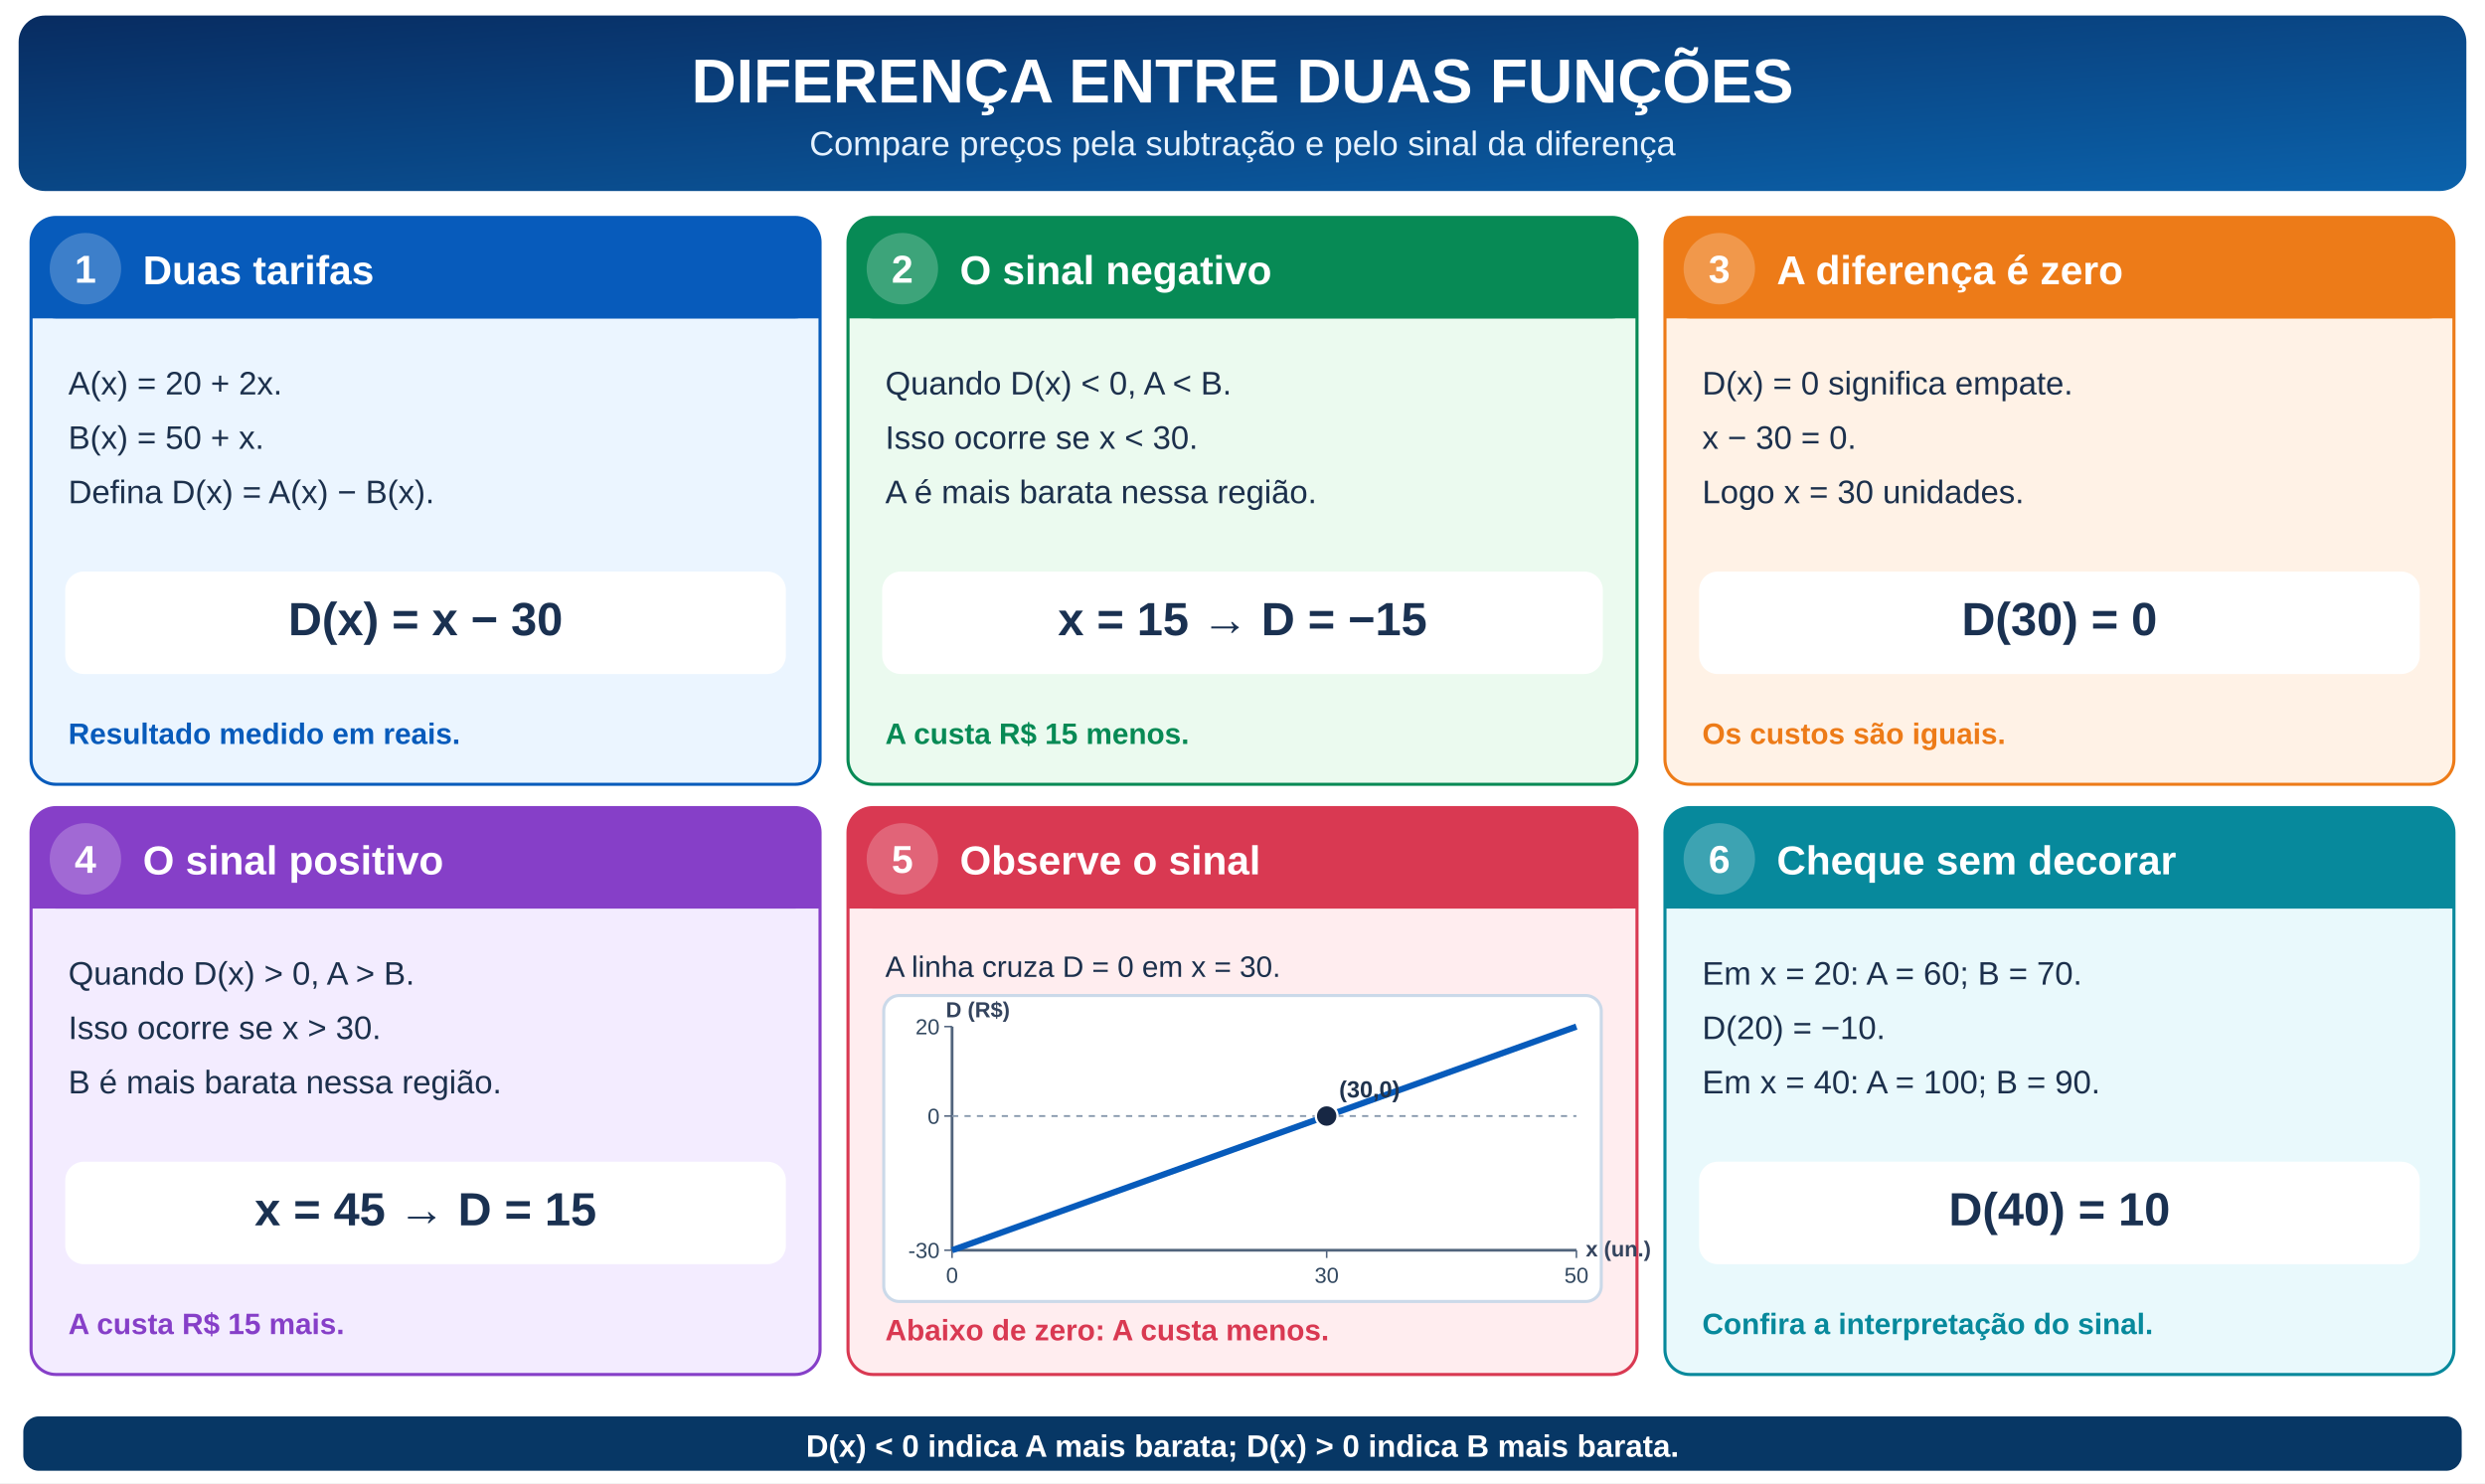
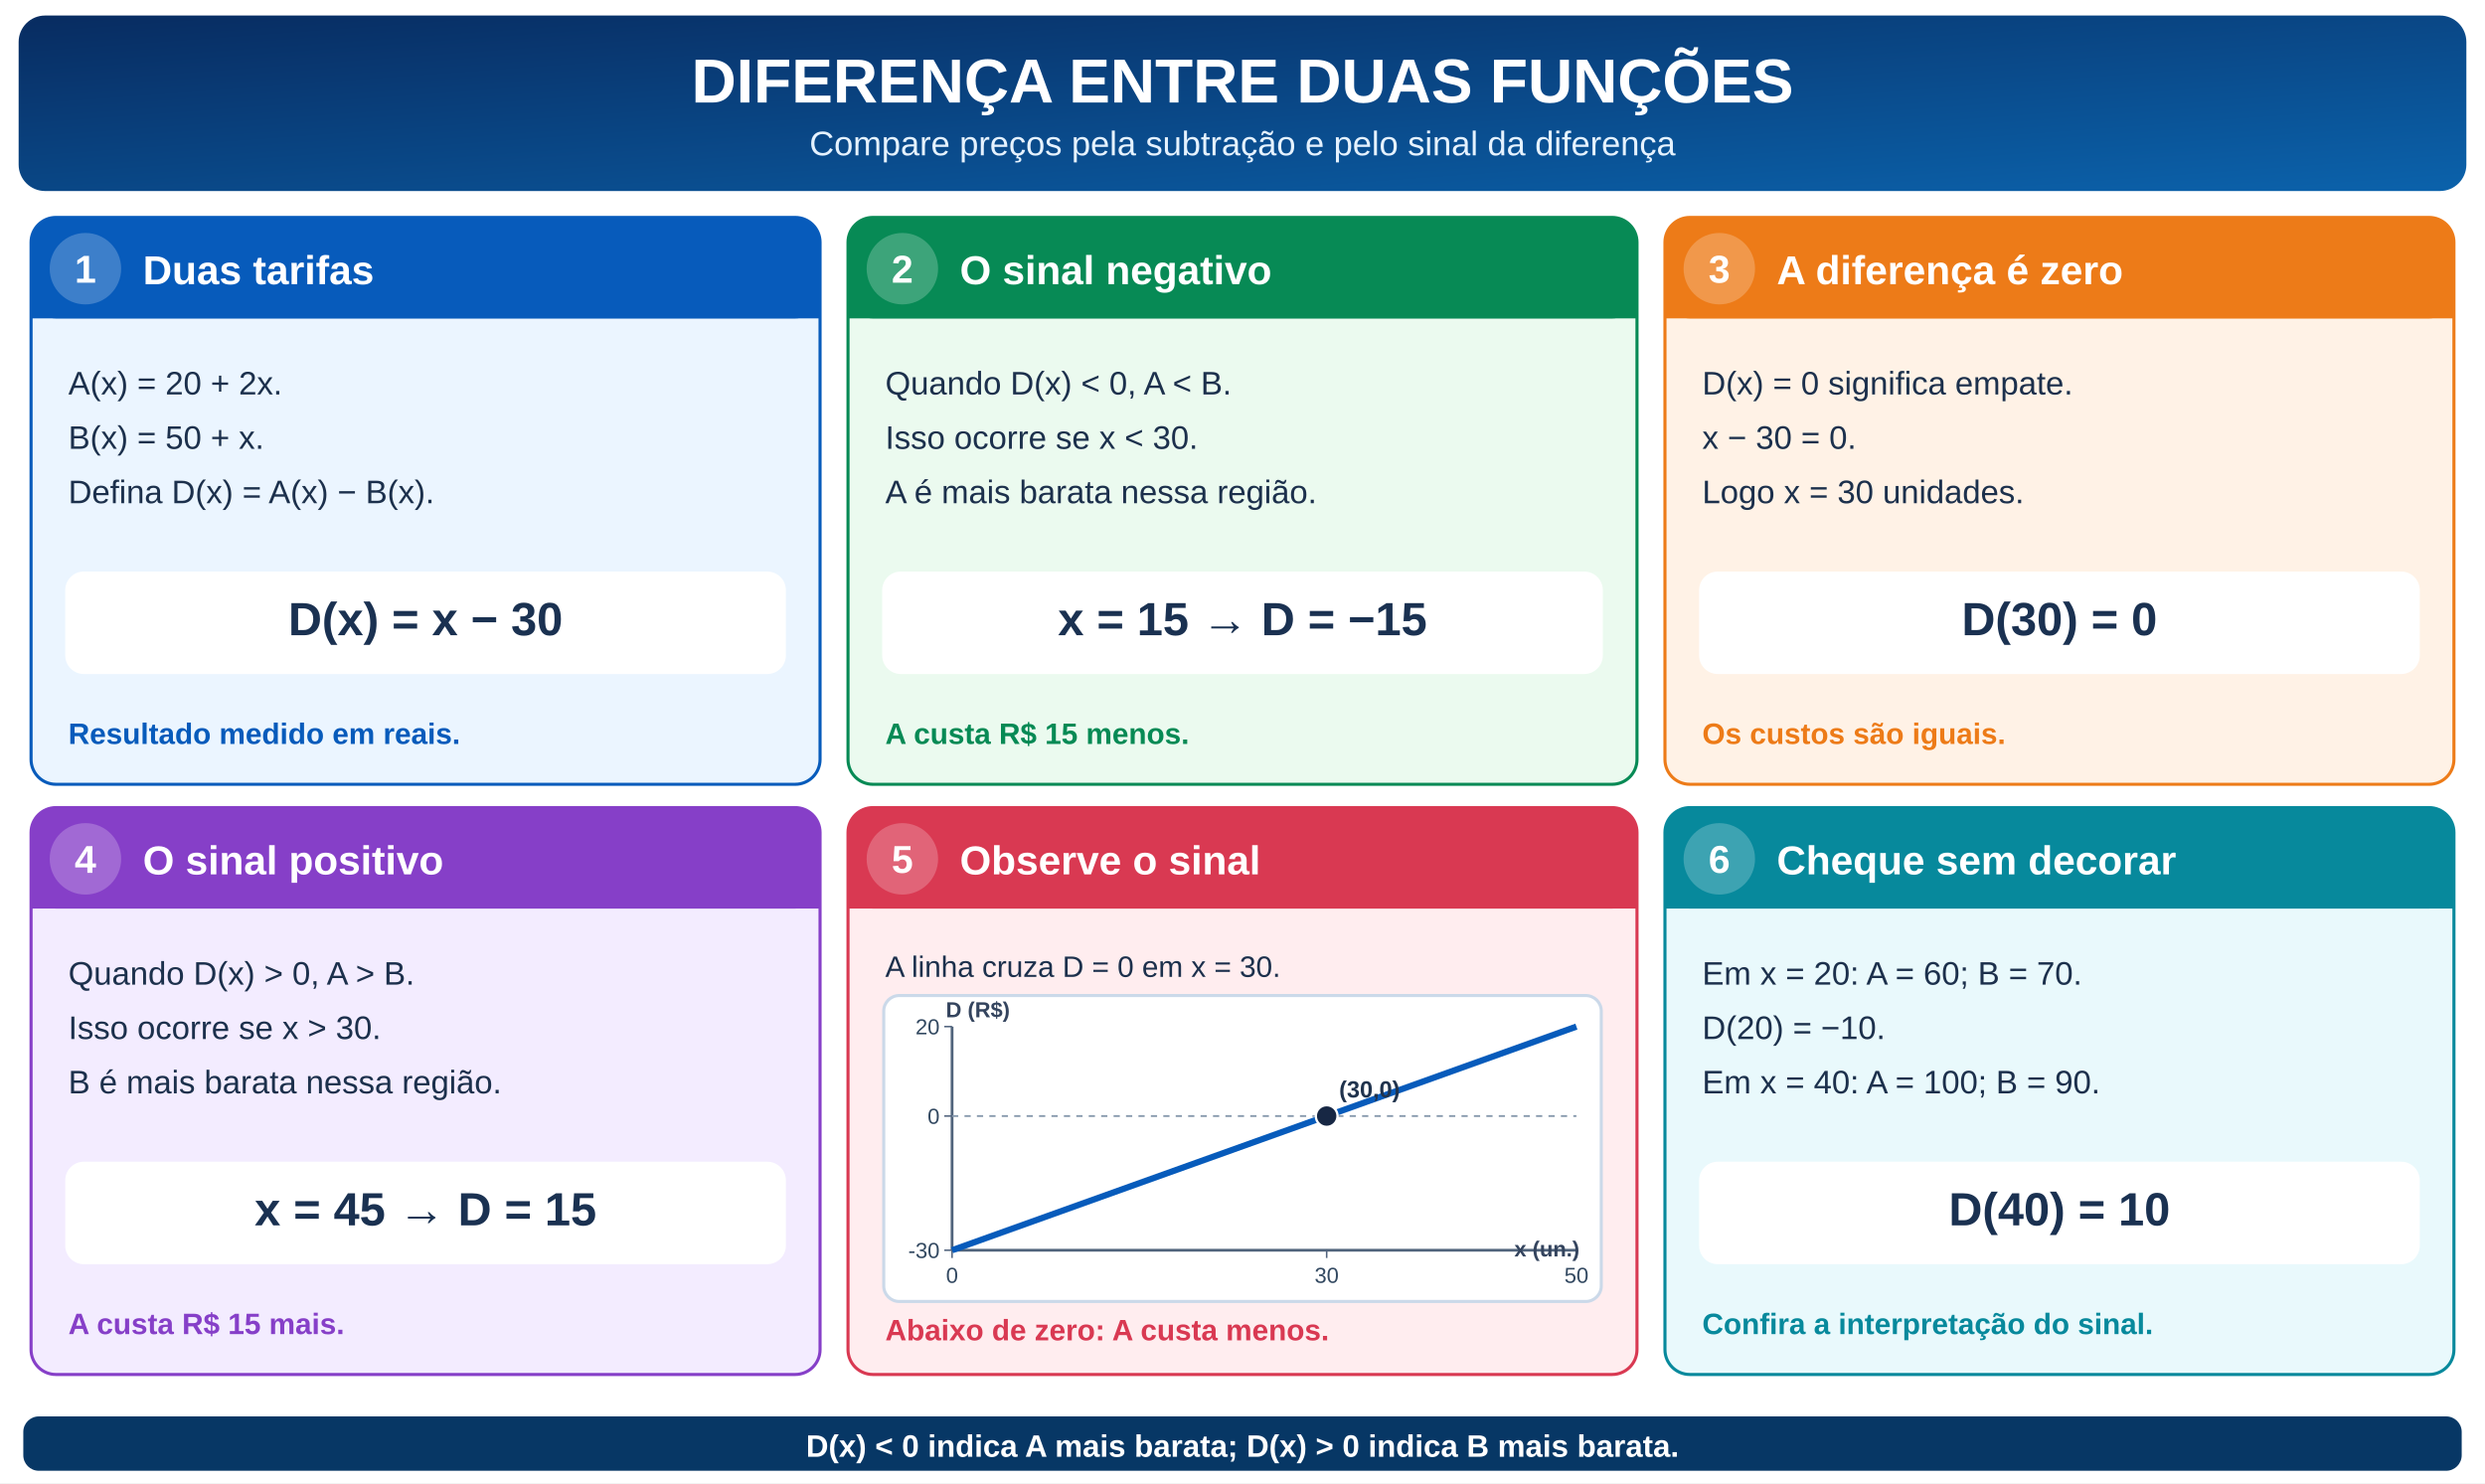
<svg xmlns="http://www.w3.org/2000/svg" viewBox="0 0 1600 955" role="img" aria-labelledby="title desc">
  <rect x="0" y="0" width="1600" height="955" rx="0" fill="#fff" />
  <defs>
    <linearGradient id="blue" x1="0" y1="0" x2="1" y2="1">
      <stop offset="0" stop-color="#082c61" />
      <stop offset="1" stop-color="#0b62ab" />
    </linearGradient>
  </defs>
  <rect x="12" y="10" width="1576" height="113" rx="17" fill="url(#blue)" />
  <text x="800" y="66" text-anchor="middle" font-family="Arial,DejaVu Sans,sans-serif" font-size="40" font-weight="700" fill="#fff">DIFERENÇA ENTRE DUAS FUNÇÕES</text>
  <text x="800" y="100" text-anchor="middle" font-family="Arial,DejaVu Sans,sans-serif" font-size="22" font-weight="400" fill="#e5f2ff">Compare preços pela subtração e pelo sinal da diferença</text>
  <rect x="20" y="140" width="508" height="365" rx="16" fill="#ebf5ff" stroke="#075bbb" stroke-width="2" />
  <rect x="20" y="140" width="508" height="65" rx="16" fill="#075bbb" />
  <rect x="20" y="189" width="508" height="16" rx="0" fill="#075bbb" />
  <circle cx="55" cy="173" r="23" fill="#fff" opacity=".22" />
  <text x="55" y="182" text-anchor="middle" font-family="Arial,DejaVu Sans,sans-serif" font-size="25" font-weight="700" fill="#fff">1</text>
  <text x="92" y="183" text-anchor="start" font-family="Arial,DejaVu Sans,sans-serif" font-size="26" font-weight="700" fill="#fff">Duas tarifas</text>
  <text x="44" y="254" text-anchor="start" font-family="Arial,DejaVu Sans,sans-serif" font-size="21" font-weight="400" fill="#1c304c">A(x) = 20 + 2x.</text>
  <text x="44" y="289" text-anchor="start" font-family="Arial,DejaVu Sans,sans-serif" font-size="21" font-weight="400" fill="#1c304c">B(x) = 50 + x.</text>
  <text x="44" y="324" text-anchor="start" font-family="Arial,DejaVu Sans,sans-serif" font-size="21" font-weight="400" fill="#1c304c">Defina D(x) = A(x) − B(x).</text>
  <rect x="42" y="368" width="464" height="66" rx="12" fill="#fff" />
  <text x="274" y="409" text-anchor="middle" font-family="Arial,DejaVu Sans,sans-serif" font-size="30" font-weight="700" fill="#1a3151">D(x) = x − 30</text>
  <text x="44" y="479" text-anchor="start" font-family="Arial,DejaVu Sans,sans-serif" font-size="19" font-weight="700" fill="#075bbb">Resultado medido em reais.</text>
  <rect x="546" y="140" width="508" height="365" rx="16" fill="#ebfaef" stroke="#078a55" stroke-width="2" />
  <rect x="546" y="140" width="508" height="65" rx="16" fill="#078a55" />
  <rect x="546" y="189" width="508" height="16" rx="0" fill="#078a55" />
  <circle cx="581" cy="173" r="23" fill="#fff" opacity=".22" />
  <text x="581" y="182" text-anchor="middle" font-family="Arial,DejaVu Sans,sans-serif" font-size="25" font-weight="700" fill="#fff">2</text>
  <text x="618" y="183" text-anchor="start" font-family="Arial,DejaVu Sans,sans-serif" font-size="26" font-weight="700" fill="#fff">O sinal negativo</text>
  <text x="570" y="254" text-anchor="start" font-family="Arial,DejaVu Sans,sans-serif" font-size="21" font-weight="400" fill="#1c304c">Quando D(x) &lt; 0, A &lt; B.</text>
  <text x="570" y="289" text-anchor="start" font-family="Arial,DejaVu Sans,sans-serif" font-size="21" font-weight="400" fill="#1c304c">Isso ocorre se x &lt; 30.</text>
  <text x="570" y="324" text-anchor="start" font-family="Arial,DejaVu Sans,sans-serif" font-size="21" font-weight="400" fill="#1c304c">A é mais barata nessa região.</text>
  <rect x="568" y="368" width="464" height="66" rx="12" fill="#fff" />
  <text x="800" y="409" text-anchor="middle" font-family="Arial,DejaVu Sans,sans-serif" font-size="30" font-weight="700" fill="#1a3151">x = 15 → D = −15</text>
  <text x="570" y="479" text-anchor="start" font-family="Arial,DejaVu Sans,sans-serif" font-size="19" font-weight="700" fill="#078a55">A custa R$ 15 menos.</text>
  <rect x="1072" y="140" width="508" height="365" rx="16" fill="#fff2e6" stroke="#ed7b18" stroke-width="2" />
  <rect x="1072" y="140" width="508" height="65" rx="16" fill="#ed7b18" />
  <rect x="1072" y="189" width="508" height="16" rx="0" fill="#ed7b18" />
  <circle cx="1107" cy="173" r="23" fill="#fff" opacity=".22" />
  <text x="1107" y="182" text-anchor="middle" font-family="Arial,DejaVu Sans,sans-serif" font-size="25" font-weight="700" fill="#fff">3</text>
  <text x="1144" y="183" text-anchor="start" font-family="Arial,DejaVu Sans,sans-serif" font-size="26" font-weight="700" fill="#fff">A diferença é zero</text>
  <text x="1096" y="254" text-anchor="start" font-family="Arial,DejaVu Sans,sans-serif" font-size="21" font-weight="400" fill="#1c304c">D(x) = 0 significa empate.</text>
  <text x="1096" y="289" text-anchor="start" font-family="Arial,DejaVu Sans,sans-serif" font-size="21" font-weight="400" fill="#1c304c">x − 30 = 0.</text>
  <text x="1096" y="324" text-anchor="start" font-family="Arial,DejaVu Sans,sans-serif" font-size="21" font-weight="400" fill="#1c304c">Logo x = 30 unidades.</text>
  <rect x="1094" y="368" width="464" height="66" rx="12" fill="#fff" />
  <text x="1326" y="409" text-anchor="middle" font-family="Arial,DejaVu Sans,sans-serif" font-size="30" font-weight="700" fill="#1a3151">D(30) = 0</text>
  <text x="1096" y="479" text-anchor="start" font-family="Arial,DejaVu Sans,sans-serif" font-size="19" font-weight="700" fill="#ed7b18">Os custos são iguais.</text>
  <rect x="20" y="520" width="508" height="365" rx="16" fill="#f3ecff" stroke="#863fc8" stroke-width="2" />
  <rect x="20" y="520" width="508" height="65" rx="16" fill="#863fc8" />
  <rect x="20" y="569" width="508" height="16" rx="0" fill="#863fc8" />
  <circle cx="55" cy="553" r="23" fill="#fff" opacity=".22" />
  <text x="55" y="562" text-anchor="middle" font-family="Arial,DejaVu Sans,sans-serif" font-size="25" font-weight="700" fill="#fff">4</text>
  <text x="92" y="563" text-anchor="start" font-family="Arial,DejaVu Sans,sans-serif" font-size="26" font-weight="700" fill="#fff">O sinal positivo</text>
  <text x="44" y="634" text-anchor="start" font-family="Arial,DejaVu Sans,sans-serif" font-size="21" font-weight="400" fill="#1c304c">Quando D(x) &gt; 0, A &gt; B.</text>
  <text x="44" y="669" text-anchor="start" font-family="Arial,DejaVu Sans,sans-serif" font-size="21" font-weight="400" fill="#1c304c">Isso ocorre se x &gt; 30.</text>
  <text x="44" y="704" text-anchor="start" font-family="Arial,DejaVu Sans,sans-serif" font-size="21" font-weight="400" fill="#1c304c">B é mais barata nessa região.</text>
  <rect x="42" y="748" width="464" height="66" rx="12" fill="#fff" />
  <text x="274" y="789" text-anchor="middle" font-family="Arial,DejaVu Sans,sans-serif" font-size="30" font-weight="700" fill="#1a3151">x = 45 → D = 15</text>
  <text x="44" y="859" text-anchor="start" font-family="Arial,DejaVu Sans,sans-serif" font-size="19" font-weight="700" fill="#863fc8">A custa R$ 15 mais.</text>
  <rect x="546" y="520" width="508" height="365" rx="16" fill="#ffedef" stroke="#d93952" stroke-width="2" />
  <rect x="546" y="520" width="508" height="65" rx="16" fill="#d93952" />
  <rect x="546" y="569" width="508" height="16" rx="0" fill="#d93952" />
  <circle cx="581" cy="553" r="23" fill="#fff" opacity=".22" />
  <text x="581" y="562" text-anchor="middle" font-family="Arial,DejaVu Sans,sans-serif" font-size="25" font-weight="700" fill="#fff">5</text>
  <text x="618" y="563" text-anchor="start" font-family="Arial,DejaVu Sans,sans-serif" font-size="26" font-weight="700" fill="#fff">Observe o sinal</text>
  <text x="570" y="629" text-anchor="start" font-family="Arial,DejaVu Sans,sans-serif" font-size="19" font-weight="400" fill="#1c304c">A linha cruza D = 0 em x = 30.</text>
  <rect x="569" y="641" width="462" height="197" rx="10" fill="#fff" stroke="#cbd9e9" stroke-width="2" />
  <line x1="613" y1="661" x2="613" y2="805" stroke="#51647c" stroke-width="1.8" />
  <line x1="613" y1="805" x2="1015" y2="805" stroke="#51647c" stroke-width="1.8" />
  <line x1="613" y1="718.6" x2="1015" y2="718.6" stroke="#8799ad" stroke-width="1.2" stroke-dasharray="4 4" />
  <line x1="613" y1="805" x2="613" y2="810" stroke="#52647e" stroke-width="1" />
  <text x="613" y="826" text-anchor="middle" font-family="Arial,DejaVu Sans,sans-serif" font-size="14" font-weight="400" fill="#334961">0</text>
  <line x1="854.2" y1="805" x2="854.2" y2="810" stroke="#52647e" stroke-width="1" />
  <text x="854.2" y="826" text-anchor="middle" font-family="Arial,DejaVu Sans,sans-serif" font-size="14" font-weight="400" fill="#334961">30</text>
  <line x1="1015" y1="805" x2="1015" y2="810" stroke="#52647e" stroke-width="1" />
  <text x="1015" y="826" text-anchor="middle" font-family="Arial,DejaVu Sans,sans-serif" font-size="14" font-weight="400" fill="#334961">50</text>
  <line x1="608" y1="805" x2="613" y2="805" stroke="#52647e" stroke-width="1" />
  <text x="605" y="810" text-anchor="end" font-family="Arial,DejaVu Sans,sans-serif" font-size="14" font-weight="400" fill="#334961">-30</text>
  <line x1="608" y1="718.6" x2="613" y2="718.6" stroke="#52647e" stroke-width="1" />
  <text x="605" y="723.6" text-anchor="end" font-family="Arial,DejaVu Sans,sans-serif" font-size="14" font-weight="400" fill="#334961">0</text>
  <line x1="608" y1="661" x2="613" y2="661" stroke="#52647e" stroke-width="1" />
  <text x="605" y="666" text-anchor="end" font-family="Arial,DejaVu Sans,sans-serif" font-size="14" font-weight="400" fill="#334961">20</text>
-   <text x="1021" y="809" text-anchor="start" font-family="Arial,DejaVu Sans,sans-serif" font-size="14" font-weight="700" fill="#34445e">x (un.)</text>
+   <text x="1017" y="809" text-anchor="end" font-family="Arial,DejaVu Sans,sans-serif" font-size="14" font-weight="700" fill="#34445e">x (un.)</text>
  <text x="609" y="655" text-anchor="start" font-family="Arial,DejaVu Sans,sans-serif" font-size="14" font-weight="700" fill="#34445e">D (R$)</text>
  <polyline points="613.0,805.0 1015.0,661.0" fill="none" stroke="#075bbb" stroke-width="4" />
  <circle cx="854.2" cy="718.6" r="7" fill="#172744" stroke="#fff" stroke-width="1.5" />
  <text x="862.2" y="706.6" text-anchor="start" font-family="Arial,DejaVu Sans,sans-serif" font-size="15" font-weight="700" fill="#20334d">(30,0)</text>
  <text x="570" y="863" text-anchor="start" font-family="Arial,DejaVu Sans,sans-serif" font-size="19" font-weight="700" fill="#d93952">Abaixo de zero: A custa menos.</text>
  <rect x="1072" y="520" width="508" height="365" rx="16" fill="#e9f9fc" stroke="#07899c" stroke-width="2" />
  <rect x="1072" y="520" width="508" height="65" rx="16" fill="#07899c" />
  <rect x="1072" y="569" width="508" height="16" rx="0" fill="#07899c" />
  <circle cx="1107" cy="553" r="23" fill="#fff" opacity=".22" />
  <text x="1107" y="562" text-anchor="middle" font-family="Arial,DejaVu Sans,sans-serif" font-size="25" font-weight="700" fill="#fff">6</text>
  <text x="1144" y="563" text-anchor="start" font-family="Arial,DejaVu Sans,sans-serif" font-size="26" font-weight="700" fill="#fff">Cheque sem decorar</text>
  <text x="1096" y="634" text-anchor="start" font-family="Arial,DejaVu Sans,sans-serif" font-size="21" font-weight="400" fill="#1c304c">Em x = 20: A = 60; B = 70.</text>
  <text x="1096" y="669" text-anchor="start" font-family="Arial,DejaVu Sans,sans-serif" font-size="21" font-weight="400" fill="#1c304c">D(20) = −10.</text>
  <text x="1096" y="704" text-anchor="start" font-family="Arial,DejaVu Sans,sans-serif" font-size="21" font-weight="400" fill="#1c304c">Em x = 40: A = 100; B = 90.</text>
  <rect x="1094" y="748" width="464" height="66" rx="12" fill="#fff" />
  <text x="1326" y="789" text-anchor="middle" font-family="Arial,DejaVu Sans,sans-serif" font-size="30" font-weight="700" fill="#1a3151">D(40) = 10</text>
  <text x="1096" y="859" text-anchor="start" font-family="Arial,DejaVu Sans,sans-serif" font-size="19" font-weight="700" fill="#07899c">Confira a interpretação do sinal.</text>
  <rect x="15" y="912" width="1570" height="35" rx="10" fill="#073765" />
  <text x="800" y="938" text-anchor="middle" font-family="Arial,DejaVu Sans,sans-serif" font-size="20" font-weight="700" fill="#fff">D(x) &lt; 0 indica A mais barata; D(x) &gt; 0 indica B mais barata.</text>
</svg>
